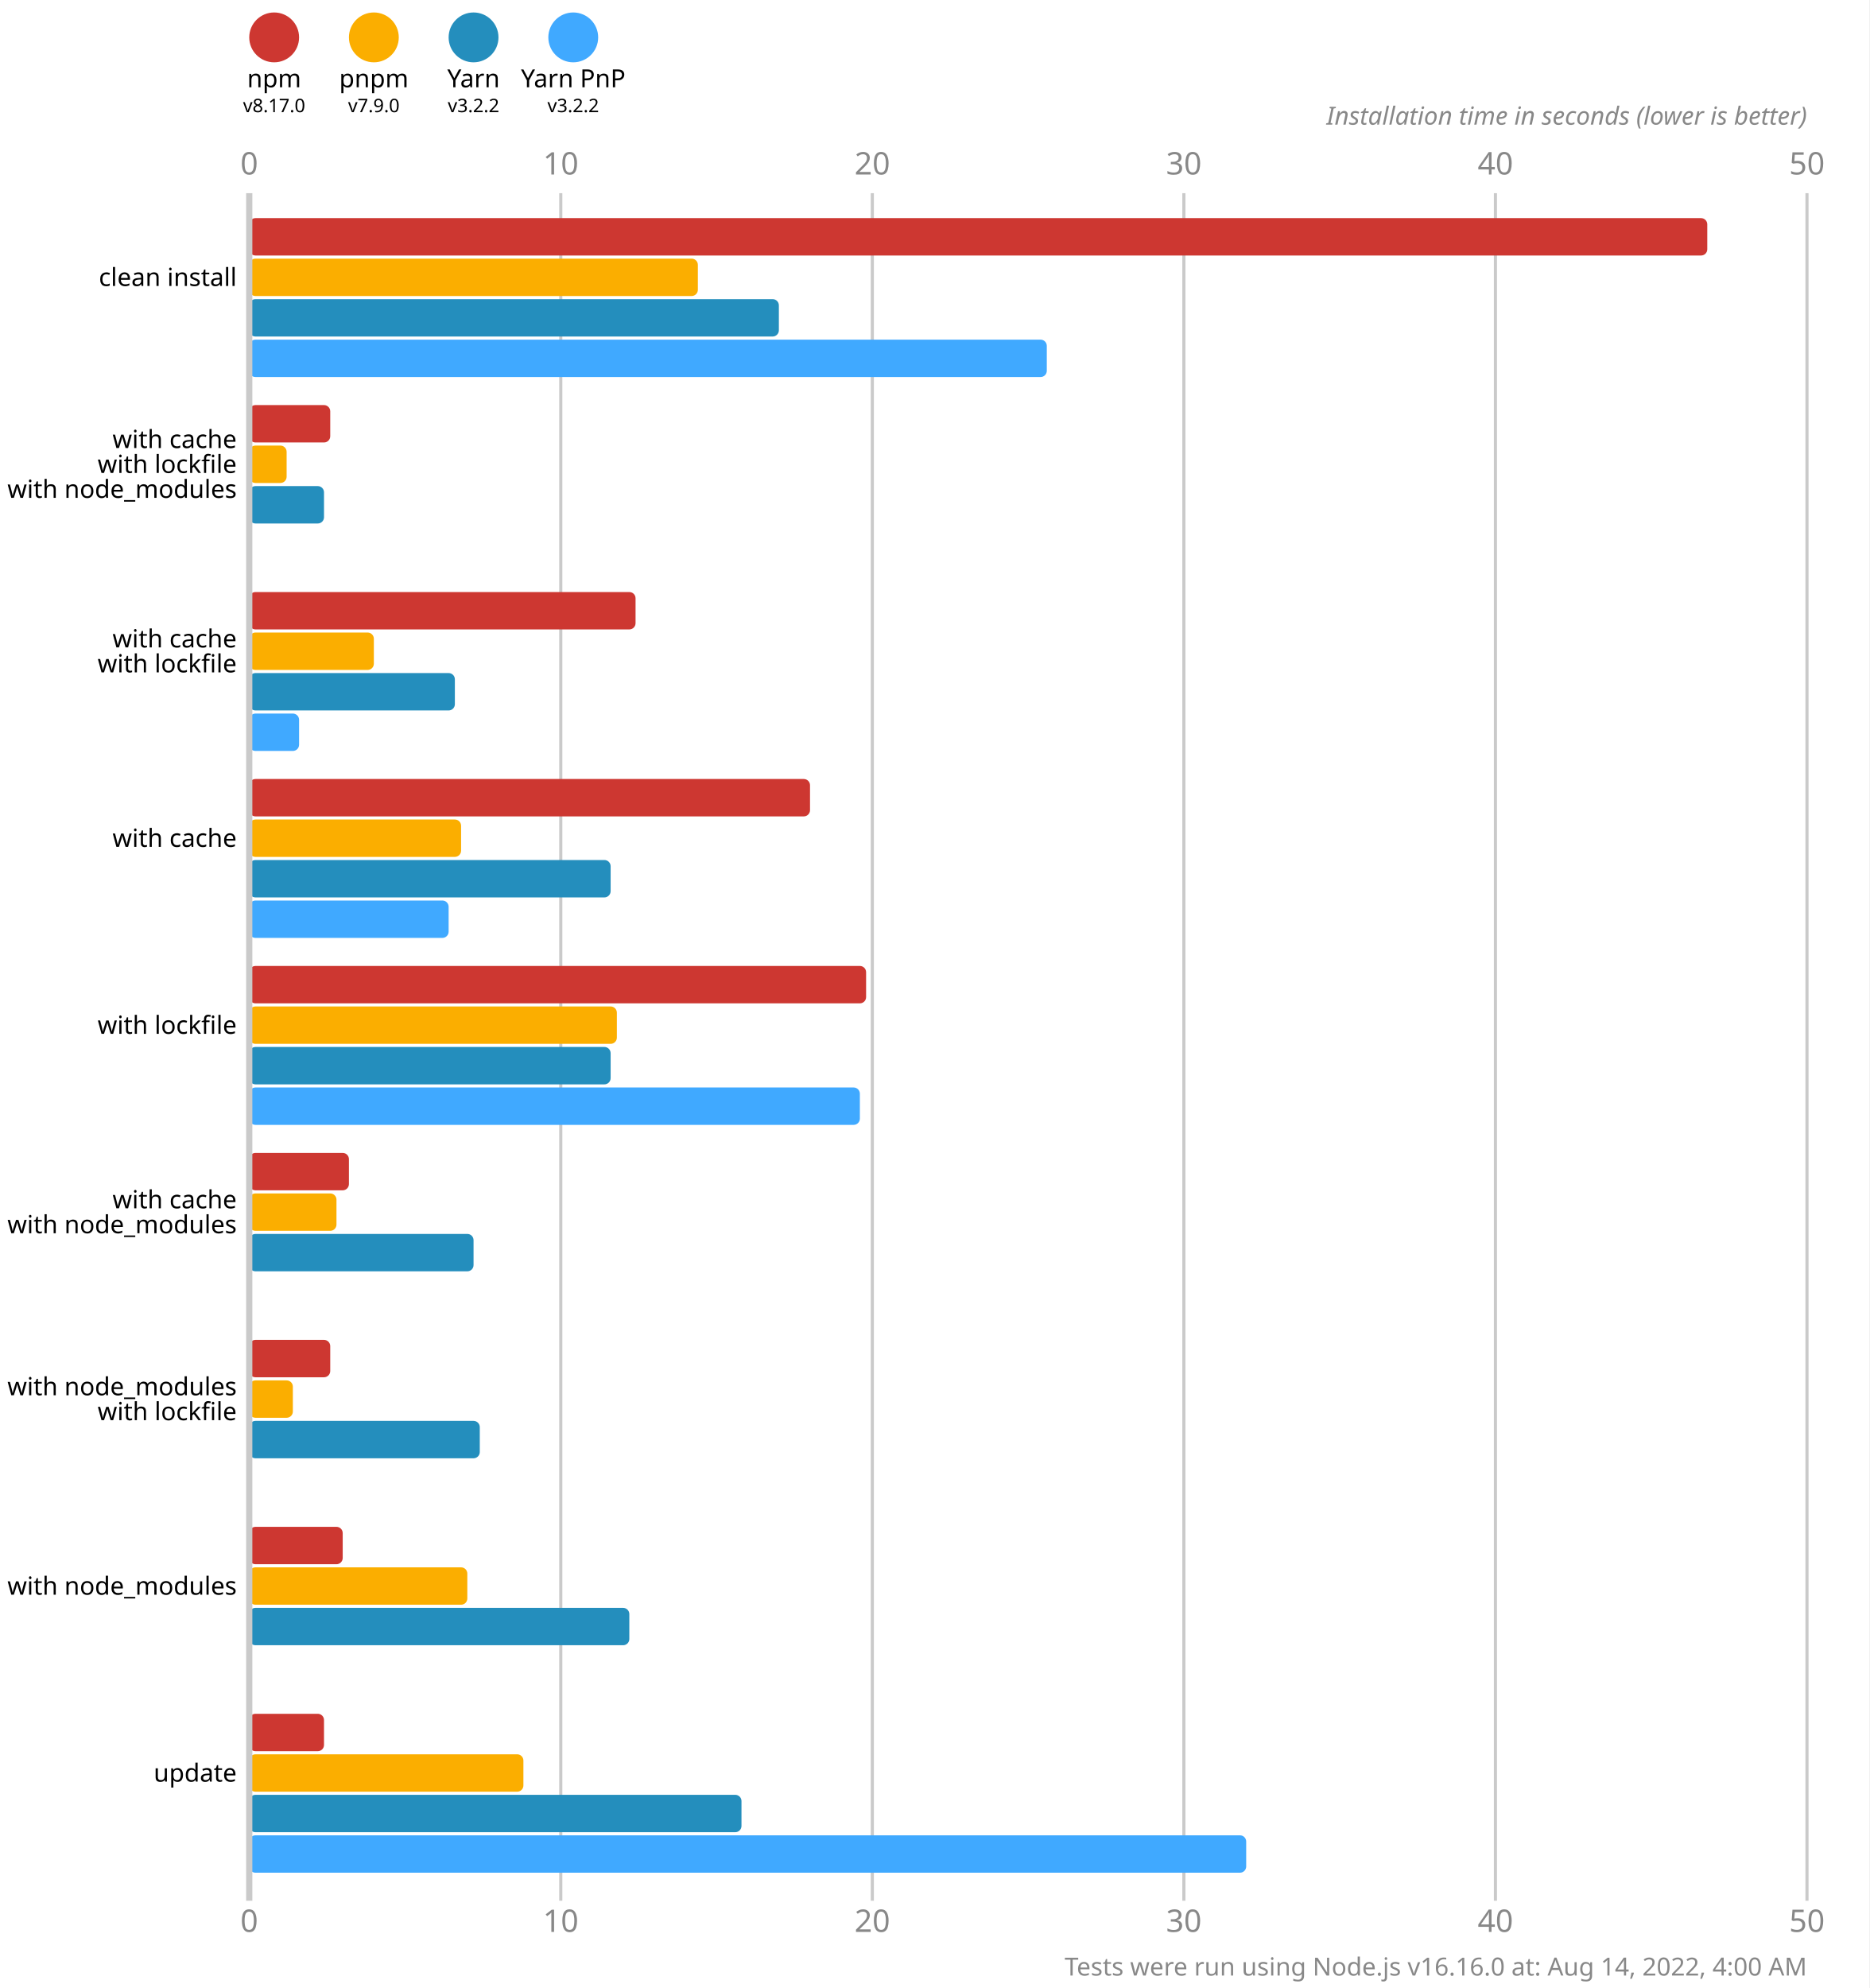
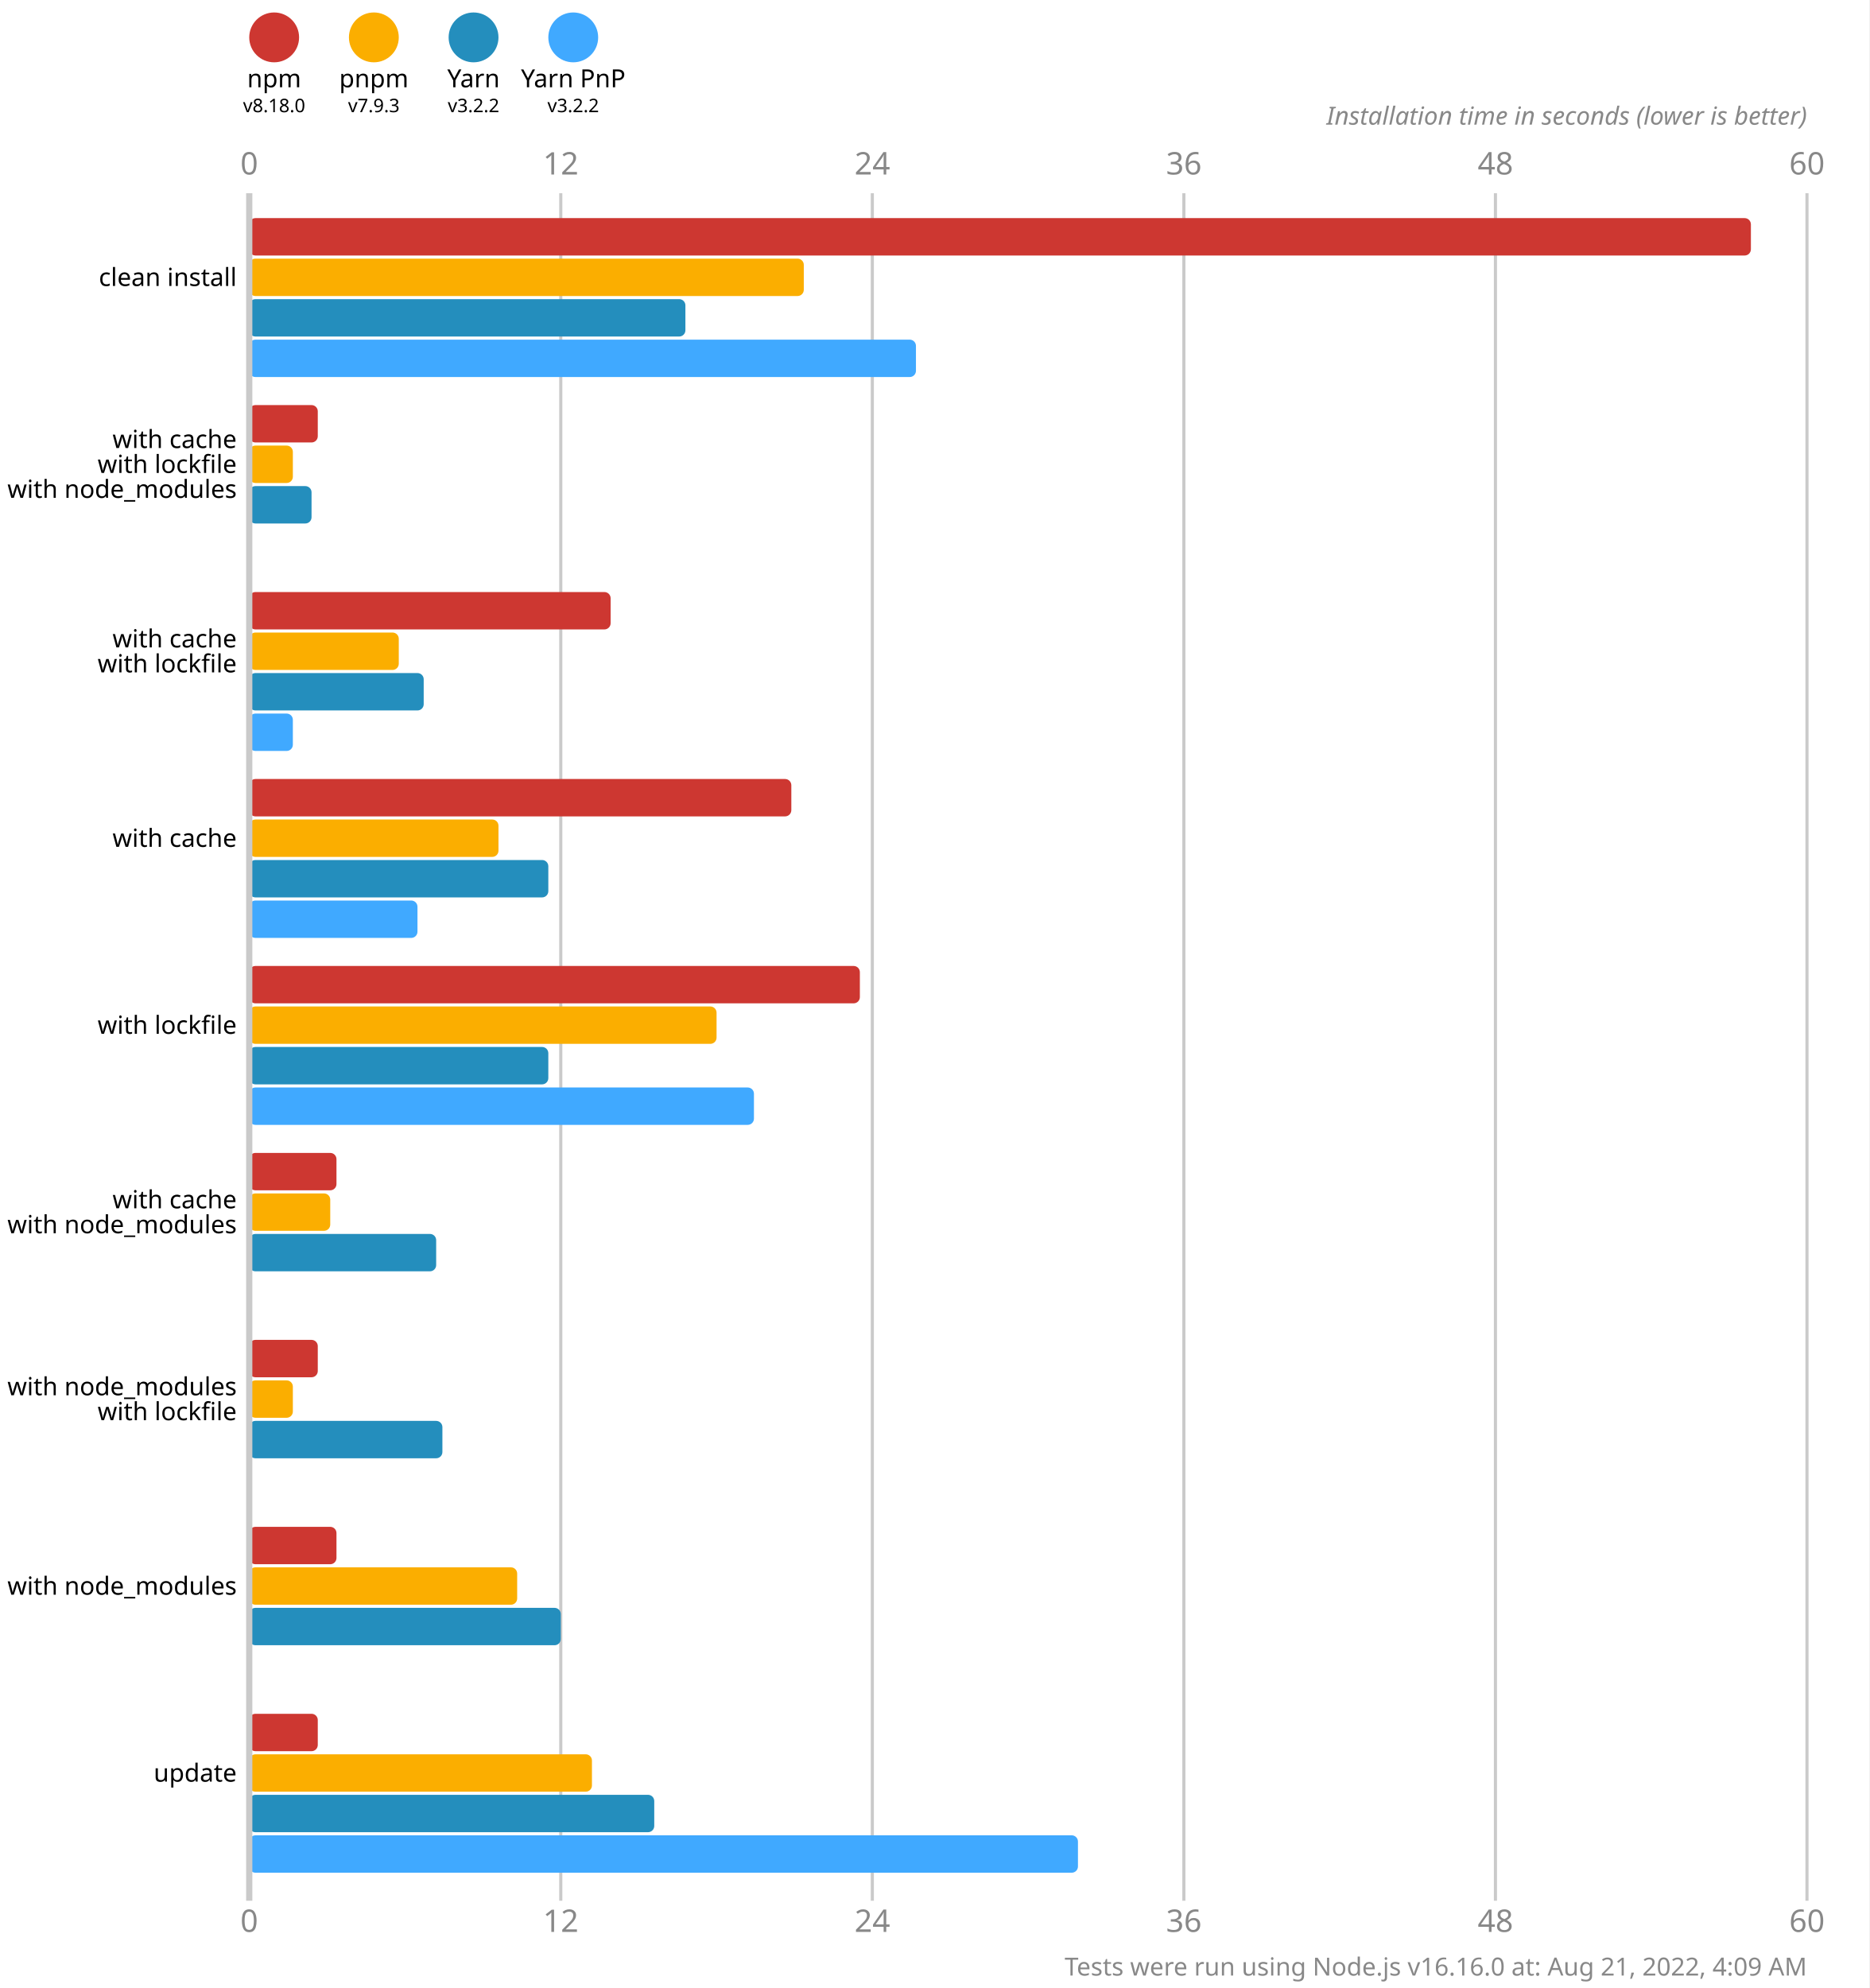
<svg xmlns="http://www.w3.org/2000/svg" version="1.1" viewBox="0 0 300 319">
  <style>
    .font { font-family: sans-serif; }
    .s3 { font-size: 3px; }
    .s4 { font-size: 4px; }
    .s5 { font-size: 5px; }
    .line { stroke: #cacaca; }
    .width { stroke-width: 0.5; }
    .text { fill: #888; }
  </style>
  <rect x="0" y="0" width="300" height="319" fill="#fff" />
  <circle cx="44" cy="6" r="4" fill="#cd3731" />
  <text x="44" y="14" class="font s4" text-anchor="middle">npm</text>
-   <text x="44" y="18" class="font s3" text-anchor="middle">v8.17.0</text>
+   <text x="44" y="18" class="font s3" text-anchor="middle">v8.18.0</text>
  <circle cx="60" cy="6" r="4" fill="#fbae00" />
  <text x="60" y="14" class="font s4" text-anchor="middle">pnpm</text>
-   <text x="60" y="18" class="font s3" text-anchor="middle">v7.9.0</text>
+   <text x="60" y="18" class="font s3" text-anchor="middle">v7.9.3</text>
  <circle cx="76" cy="6" r="4" fill="#248ebd" />
  <text x="76" y="14" class="font s4" text-anchor="middle">Yarn</text>
  <text x="76" y="18" class="font s3" text-anchor="middle">v3.2.2</text>
  <circle cx="92" cy="6" r="4" fill="#40a9ff" />
  <text x="92" y="14" class="font s4" text-anchor="middle">Yarn PnP</text>
  <text x="92" y="18" class="font s3" text-anchor="middle">v3.2.2</text>
  <text x="40" y="28" class="font s5 text" text-anchor="middle">0</text>
  <text x="40" y="310" class="font s5 text" text-anchor="middle">0</text>
  <line x1="90" y1="31" x2="90" y2="305" class="line width" />
-   <text x="90" y="28" class="font s5 text" text-anchor="middle">10</text>
-   <text x="90" y="310" class="font s5 text" text-anchor="middle">10</text>
+   <text x="90" y="28" class="font s5 text" text-anchor="middle">12</text>
+   <text x="90" y="310" class="font s5 text" text-anchor="middle">12</text>
  <line x1="140" y1="31" x2="140" y2="305" class="line width" />
-   <text x="140" y="28" class="font s5 text" text-anchor="middle">20</text>
-   <text x="140" y="310" class="font s5 text" text-anchor="middle">20</text>
+   <text x="140" y="28" class="font s5 text" text-anchor="middle">24</text>
+   <text x="140" y="310" class="font s5 text" text-anchor="middle">24</text>
  <line x1="190" y1="31" x2="190" y2="305" class="line width" />
-   <text x="190" y="28" class="font s5 text" text-anchor="middle">30</text>
-   <text x="190" y="310" class="font s5 text" text-anchor="middle">30</text>
+   <text x="190" y="28" class="font s5 text" text-anchor="middle">36</text>
+   <text x="190" y="310" class="font s5 text" text-anchor="middle">36</text>
  <line x1="240" y1="31" x2="240" y2="305" class="line width" />
-   <text x="240" y="28" class="font s5 text" text-anchor="middle">40</text>
-   <text x="240" y="310" class="font s5 text" text-anchor="middle">40</text>
+   <text x="240" y="28" class="font s5 text" text-anchor="middle">48</text>
+   <text x="240" y="310" class="font s5 text" text-anchor="middle">48</text>
  <line x1="290" y1="31" x2="290" y2="305" class="line width" />
-   <text x="290" y="28" class="font s5 text" text-anchor="middle">50</text>
-   <text x="290" y="310" class="font s5 text" text-anchor="middle">50</text>
+   <text x="290" y="28" class="font s5 text" text-anchor="middle">60</text>
+   <text x="290" y="310" class="font s5 text" text-anchor="middle">60</text>
  <text x="290" y="20" class="font s4 text" font-style="italic" text-anchor="end">Installation time in seconds (lower is better)</text>
-   <rect x="40" y="35" width="234" height="6" fill="#cd3731" rx="1" ry="1" />
-   <rect x="40" y="41.5" width="72" height="6" fill="#fbae00" rx="1" ry="1" />
-   <rect x="40" y="48" width="85" height="6" fill="#248ebd" rx="1" ry="1" />
-   <rect x="40" y="54.5" width="128" height="6" fill="#40a9ff" rx="1" ry="1" />
-   <rect x="40" y="65" width="13" height="6" fill="#cd3731" rx="1" ry="1" />
-   <rect x="40" y="71.5" width="6" height="6" fill="#fbae00" rx="1" ry="1" />
-   <rect x="40" y="78" width="12" height="6" fill="#248ebd" rx="1" ry="1" />
+   <rect x="40" y="35" width="241" height="6" fill="#cd3731" rx="1" ry="1" />
+   <rect x="40" y="41.5" width="89" height="6" fill="#fbae00" rx="1" ry="1" />
+   <rect x="40" y="48" width="70" height="6" fill="#248ebd" rx="1" ry="1" />
+   <rect x="40" y="54.5" width="107" height="6" fill="#40a9ff" rx="1" ry="1" />
+   <rect x="40" y="65" width="11" height="6" fill="#cd3731" rx="1" ry="1" />
+   <rect x="40" y="71.5" width="7" height="6" fill="#fbae00" rx="1" ry="1" />
+   <rect x="40" y="78" width="10" height="6" fill="#248ebd" rx="1" ry="1" />
  <rect x="40" y="84.5" width="0" height="6" fill="#40a9ff" rx="1" ry="1" />
-   <rect x="40" y="95" width="62" height="6" fill="#cd3731" rx="1" ry="1" />
-   <rect x="40" y="101.5" width="20" height="6" fill="#fbae00" rx="1" ry="1" />
-   <rect x="40" y="108" width="33" height="6" fill="#248ebd" rx="1" ry="1" />
-   <rect x="40" y="114.5" width="8" height="6" fill="#40a9ff" rx="1" ry="1" />
-   <rect x="40" y="125" width="90" height="6" fill="#cd3731" rx="1" ry="1" />
-   <rect x="40" y="131.5" width="34" height="6" fill="#fbae00" rx="1" ry="1" />
-   <rect x="40" y="138" width="58" height="6" fill="#248ebd" rx="1" ry="1" />
-   <rect x="40" y="144.5" width="32" height="6" fill="#40a9ff" rx="1" ry="1" />
-   <rect x="40" y="155" width="99" height="6" fill="#cd3731" rx="1" ry="1" />
-   <rect x="40" y="161.5" width="59" height="6" fill="#fbae00" rx="1" ry="1" />
-   <rect x="40" y="168" width="58" height="6" fill="#248ebd" rx="1" ry="1" />
-   <rect x="40" y="174.5" width="98" height="6" fill="#40a9ff" rx="1" ry="1" />
-   <rect x="40" y="185" width="16" height="6" fill="#cd3731" rx="1" ry="1" />
-   <rect x="40" y="191.5" width="14" height="6" fill="#fbae00" rx="1" ry="1" />
-   <rect x="40" y="198" width="36" height="6" fill="#248ebd" rx="1" ry="1" />
+   <rect x="40" y="95" width="58" height="6" fill="#cd3731" rx="1" ry="1" />
+   <rect x="40" y="101.5" width="24" height="6" fill="#fbae00" rx="1" ry="1" />
+   <rect x="40" y="108" width="28" height="6" fill="#248ebd" rx="1" ry="1" />
+   <rect x="40" y="114.5" width="7" height="6" fill="#40a9ff" rx="1" ry="1" />
+   <rect x="40" y="125" width="87" height="6" fill="#cd3731" rx="1" ry="1" />
+   <rect x="40" y="131.5" width="40" height="6" fill="#fbae00" rx="1" ry="1" />
+   <rect x="40" y="138" width="48" height="6" fill="#248ebd" rx="1" ry="1" />
+   <rect x="40" y="144.5" width="27" height="6" fill="#40a9ff" rx="1" ry="1" />
+   <rect x="40" y="155" width="98" height="6" fill="#cd3731" rx="1" ry="1" />
+   <rect x="40" y="161.5" width="75" height="6" fill="#fbae00" rx="1" ry="1" />
+   <rect x="40" y="168" width="48" height="6" fill="#248ebd" rx="1" ry="1" />
+   <rect x="40" y="174.5" width="81" height="6" fill="#40a9ff" rx="1" ry="1" />
+   <rect x="40" y="185" width="14" height="6" fill="#cd3731" rx="1" ry="1" />
+   <rect x="40" y="191.5" width="13" height="6" fill="#fbae00" rx="1" ry="1" />
+   <rect x="40" y="198" width="30" height="6" fill="#248ebd" rx="1" ry="1" />
  <rect x="40" y="204.5" width="0" height="6" fill="#40a9ff" rx="1" ry="1" />
-   <rect x="40" y="215" width="13" height="6" fill="#cd3731" rx="1" ry="1" />
+   <rect x="40" y="215" width="11" height="6" fill="#cd3731" rx="1" ry="1" />
  <rect x="40" y="221.5" width="7" height="6" fill="#fbae00" rx="1" ry="1" />
-   <rect x="40" y="228" width="37" height="6" fill="#248ebd" rx="1" ry="1" />
+   <rect x="40" y="228" width="31" height="6" fill="#248ebd" rx="1" ry="1" />
  <rect x="40" y="234.5" width="0" height="6" fill="#40a9ff" rx="1" ry="1" />
-   <rect x="40" y="245" width="15" height="6" fill="#cd3731" rx="1" ry="1" />
-   <rect x="40" y="251.5" width="35" height="6" fill="#fbae00" rx="1" ry="1" />
-   <rect x="40" y="258" width="61" height="6" fill="#248ebd" rx="1" ry="1" />
+   <rect x="40" y="245" width="14" height="6" fill="#cd3731" rx="1" ry="1" />
+   <rect x="40" y="251.5" width="43" height="6" fill="#fbae00" rx="1" ry="1" />
+   <rect x="40" y="258" width="50" height="6" fill="#248ebd" rx="1" ry="1" />
  <rect x="40" y="264.5" width="0" height="6" fill="#40a9ff" rx="1" ry="1" />
-   <rect x="40" y="275" width="12" height="6" fill="#cd3731" rx="1" ry="1" />
-   <rect x="40" y="281.5" width="44" height="6" fill="#fbae00" rx="1" ry="1" />
-   <rect x="40" y="288" width="79" height="6" fill="#248ebd" rx="1" ry="1" />
-   <rect x="40" y="294.5" width="160" height="6" fill="#40a9ff" rx="1" ry="1" />
+   <rect x="40" y="275" width="11" height="6" fill="#cd3731" rx="1" ry="1" />
+   <rect x="40" y="281.5" width="55" height="6" fill="#fbae00" rx="1" ry="1" />
+   <rect x="40" y="288" width="65" height="6" fill="#248ebd" rx="1" ry="1" />
+   <rect x="40" y="294.5" width="133" height="6" fill="#40a9ff" rx="1" ry="1" />
  <line x1="40" y1="31" x2="40" y2="305" class="line" />
  <text x="38" y="44.5" class="font s4" dominant-baseline="middle" text-anchor="end">clean install</text>
  <text x="38" y="70.5" class="font s4" dominant-baseline="middle" text-anchor="end">with cache</text>
  <text x="38" y="74.5" class="font s4" dominant-baseline="middle" text-anchor="end">with lockfile</text>
  <text x="38" y="78.5" class="font s4" dominant-baseline="middle" text-anchor="end">with node_modules</text>
  <text x="38" y="102.5" class="font s4" dominant-baseline="middle" text-anchor="end">with cache</text>
  <text x="38" y="106.5" class="font s4" dominant-baseline="middle" text-anchor="end">with lockfile</text>
  <text x="38" y="134.5" class="font s4" dominant-baseline="middle" text-anchor="end">with cache</text>
  <text x="38" y="164.5" class="font s4" dominant-baseline="middle" text-anchor="end">with lockfile</text>
  <text x="38" y="192.5" class="font s4" dominant-baseline="middle" text-anchor="end">with cache</text>
  <text x="38" y="196.5" class="font s4" dominant-baseline="middle" text-anchor="end">with node_modules</text>
  <text x="38" y="222.5" class="font s4" dominant-baseline="middle" text-anchor="end">with node_modules</text>
  <text x="38" y="226.5" class="font s4" dominant-baseline="middle" text-anchor="end">with lockfile</text>
  <text x="38" y="254.5" class="font s4" dominant-baseline="middle" text-anchor="end">with node_modules</text>
  <text x="38" y="284.5" class="font s4" dominant-baseline="middle" text-anchor="end">update</text>
-   <text x="290" y="317" class="font s4 text" text-anchor="end">Tests were run using Node.js v16.16.0 at: Aug 14, 2022, 4:00 AM</text>
+   <text x="290" y="317" class="font s4 text" text-anchor="end">Tests were run using Node.js v16.16.0 at: Aug 21, 2022, 4:09 AM</text>
</svg>
